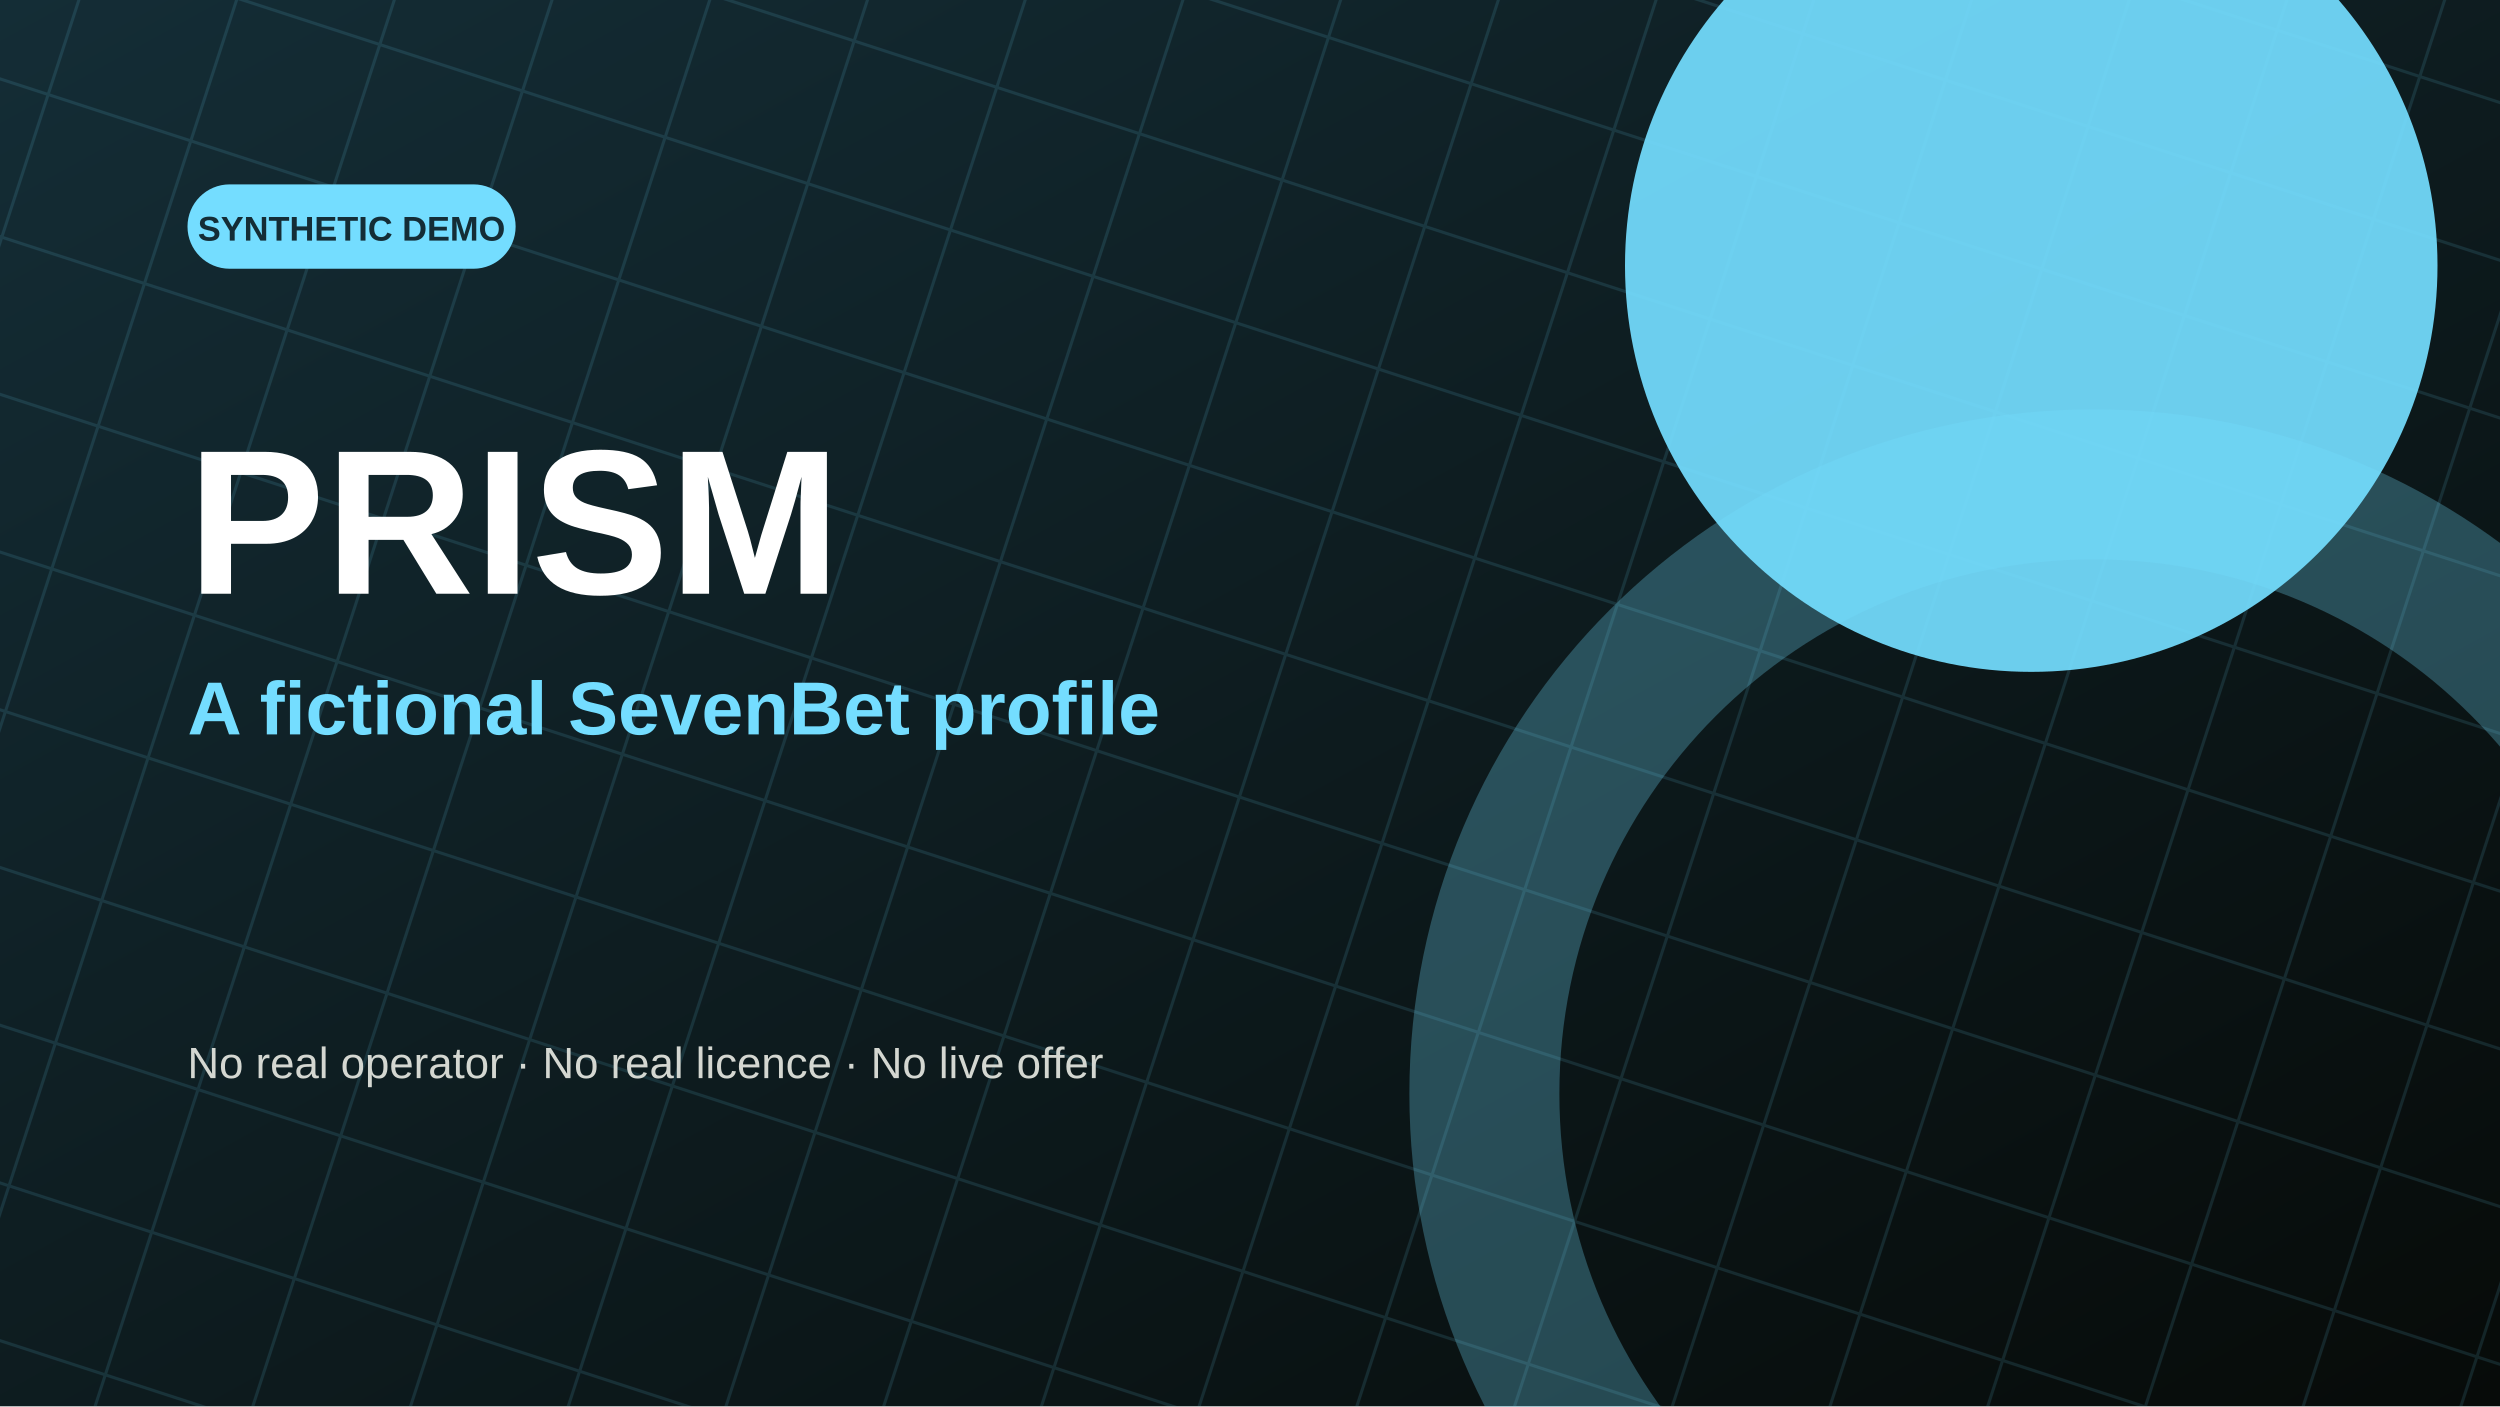
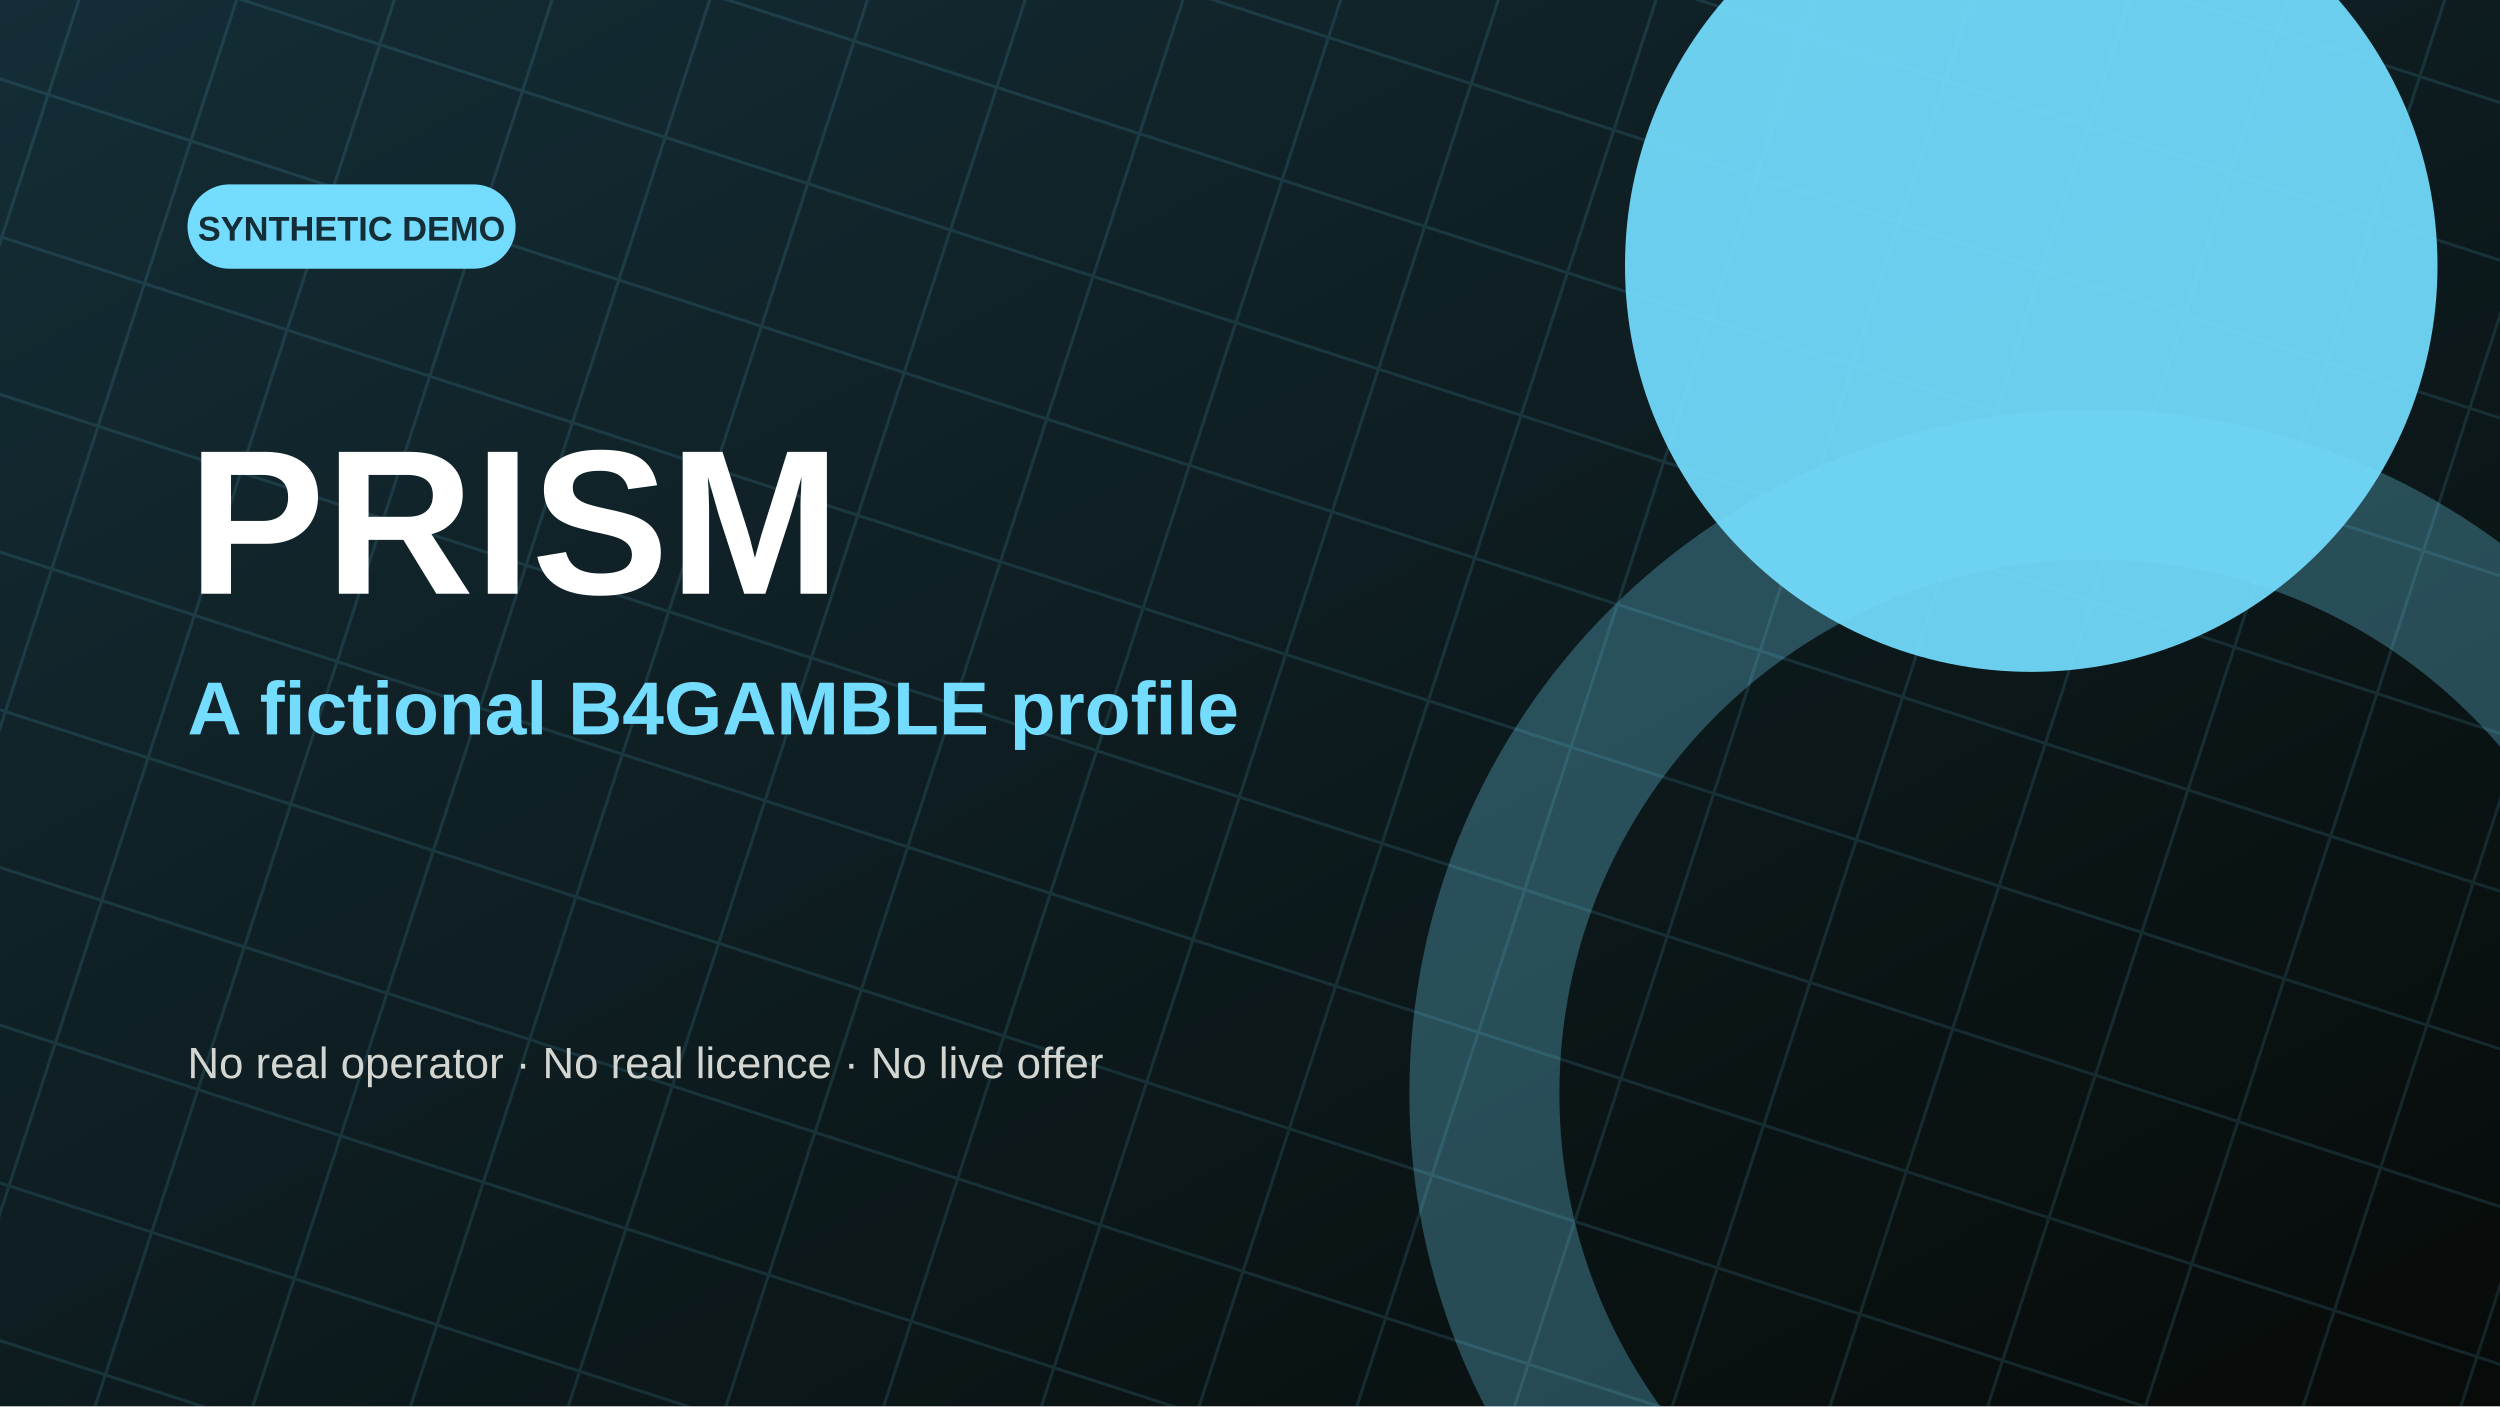
<svg xmlns="http://www.w3.org/2000/svg" width="1600" height="900" viewBox="0 0 1600 900" role="img" aria-labelledby="title">
  <defs>
    <linearGradient id="g" x1="0" y1="0" x2="1" y2="1">
      <stop stop-color="#142d36" />
      <stop offset="1" stop-color="#070b09" />
    </linearGradient>
    <pattern id="p" width="96" height="96" patternUnits="userSpaceOnUse" patternTransform="rotate(18)">
      <path d="M0 48h96M48 0v96" stroke="#74ddff" stroke-opacity=".12" stroke-width="2" />
    </pattern>
  </defs>
  <rect width="1600" height="900" fill="url(#g)" />
  <rect width="1600" height="900" fill="url(#p)" />
  <circle cx="1300" cy="170" r="260" fill="#74ddff" fill-opacity=".92" />
  <circle cx="1340" cy="700" r="390" fill="none" stroke="#74ddff" stroke-opacity=".28" stroke-width="96" />
  <rect x="120" y="118" width="210" height="54" rx="27" fill="#74ddff" />
  <text x="225" y="154" text-anchor="middle" font-family="Arial,sans-serif" font-size="22" font-weight="900" fill="#142d36">SYNTHETIC DEMO</text>
  <text x="120" y="380" font-family="Arial,sans-serif" font-size="132" font-weight="900" fill="#fff">PRISM</text>
-   <text x="120" y="470" font-family="Arial,sans-serif" font-size="48" font-weight="700" fill="#74ddff">A fictional SevenBet profile</text>
+   <text x="120" y="470" font-family="Arial,sans-serif" font-size="48" font-weight="700" fill="#74ddff">A fictional B4GAMBLE profile</text>
  <text x="120" y="690" font-family="Arial,sans-serif" font-size="28" fill="#d4d7d1">No real operator · No real licence · No live offer</text>
</svg>
